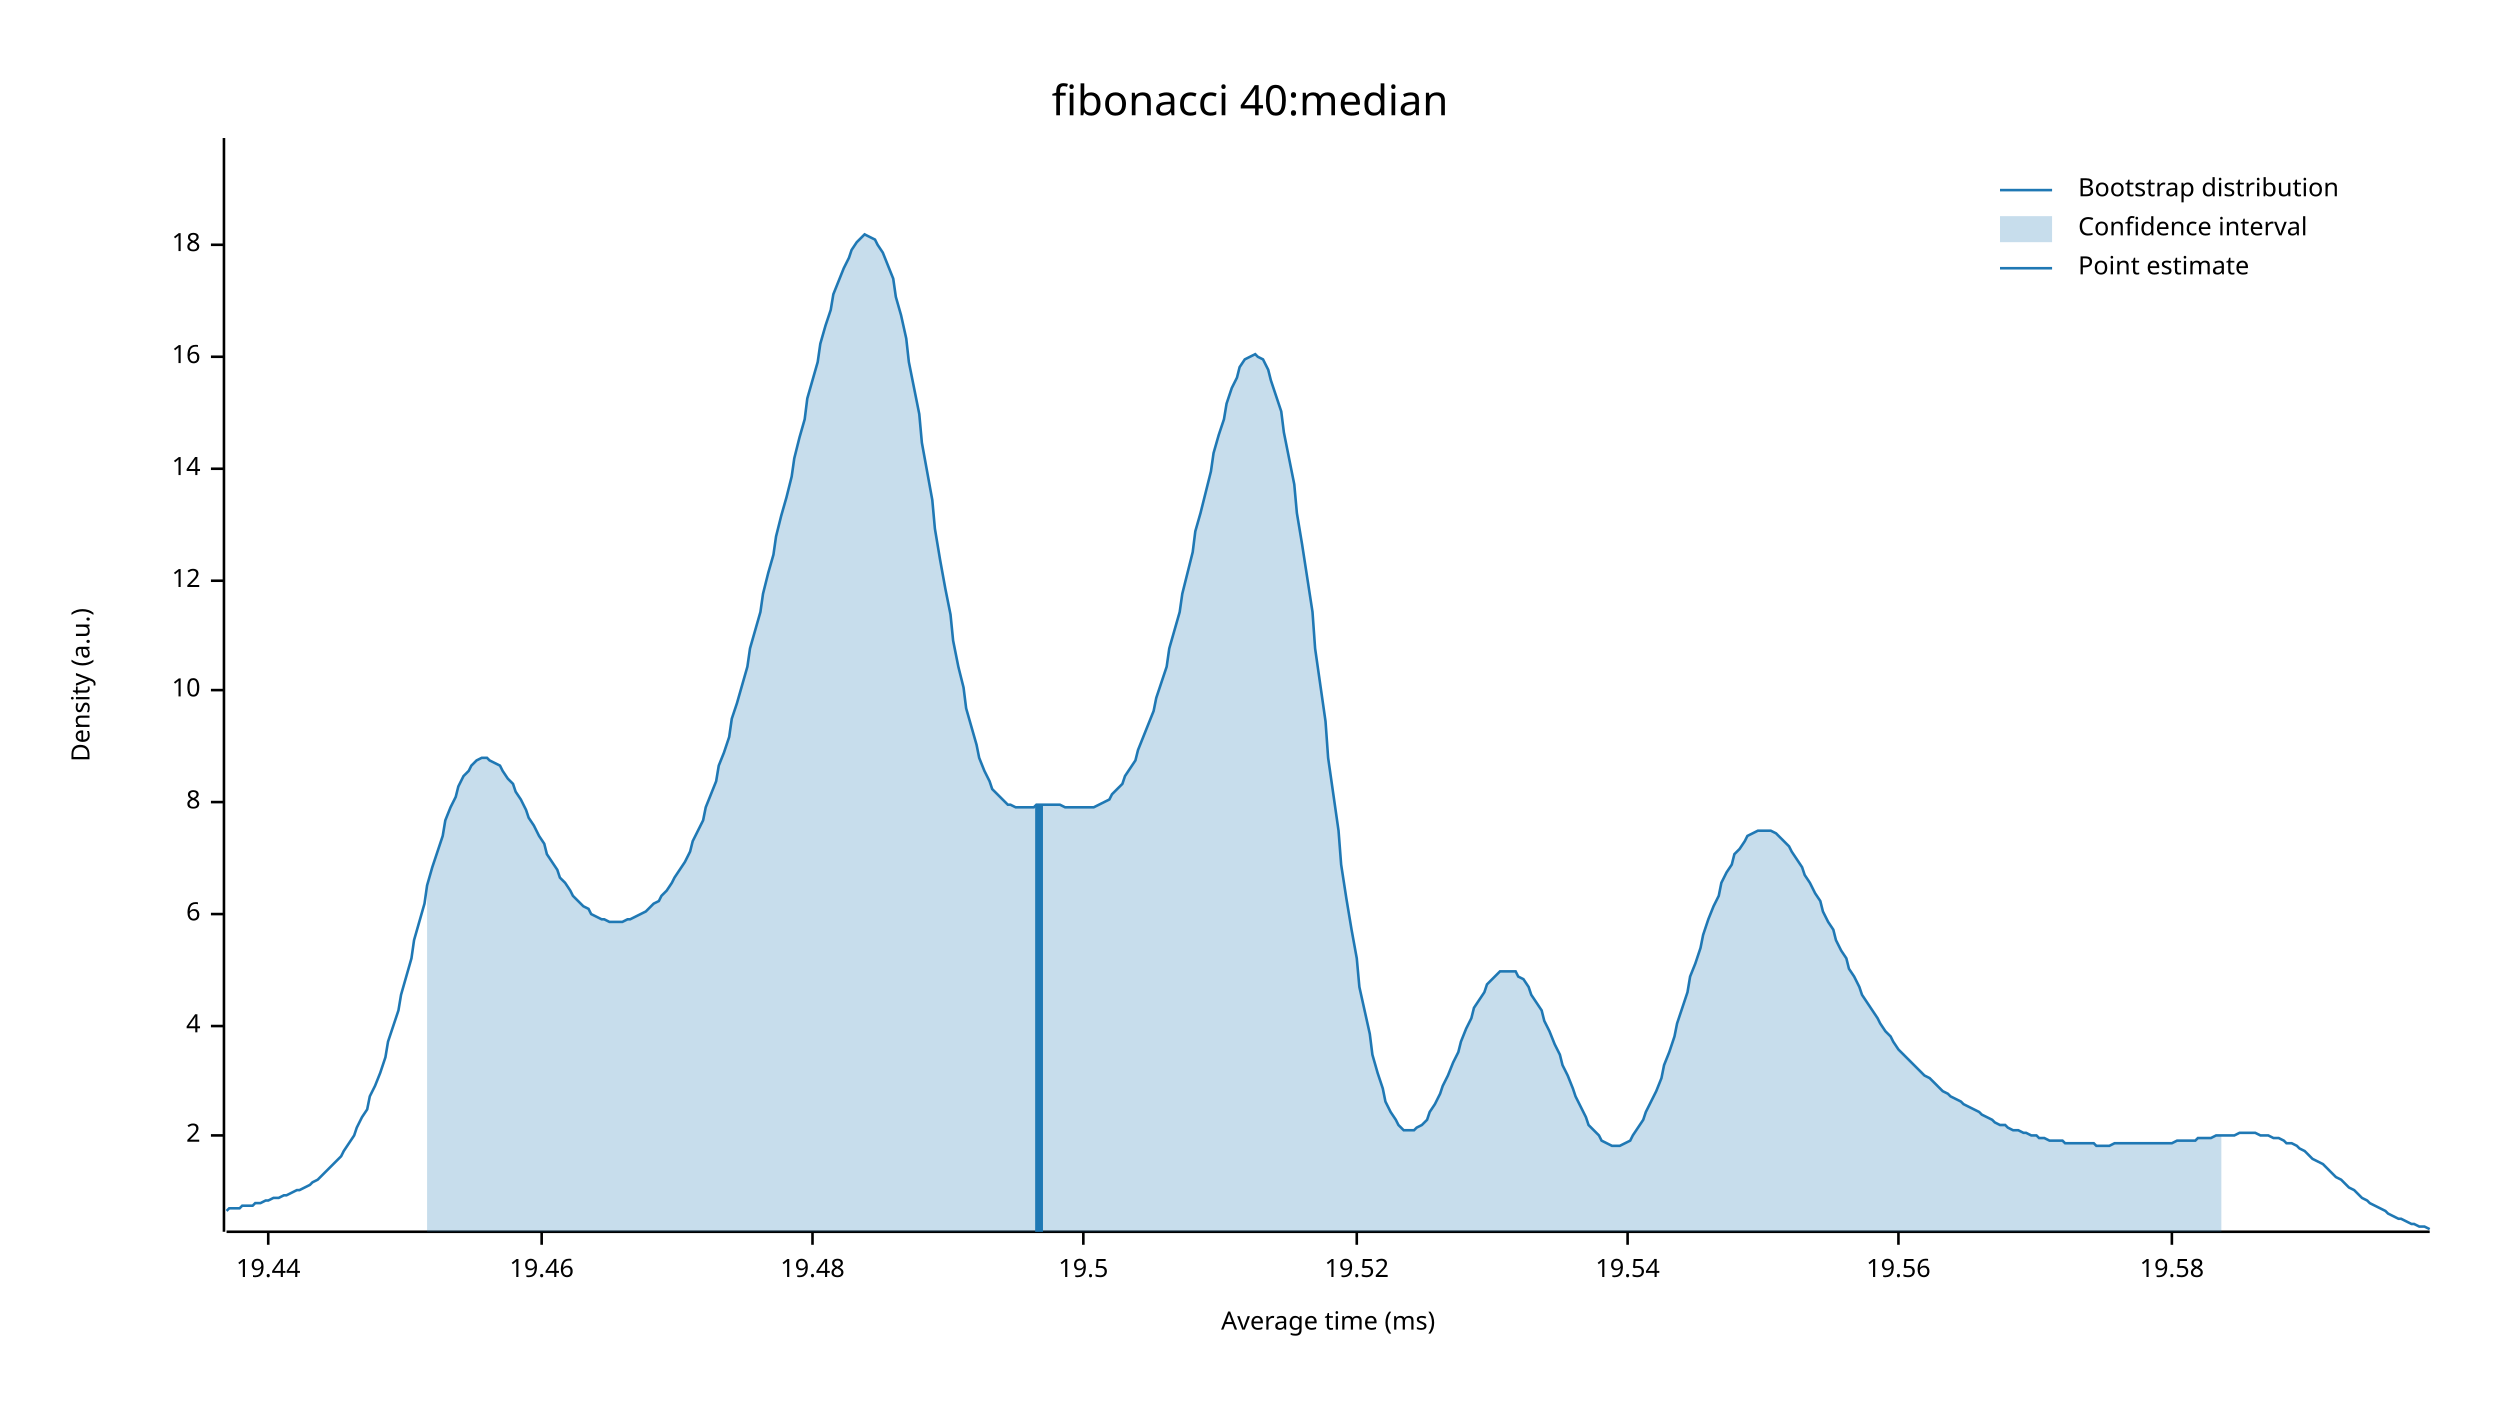
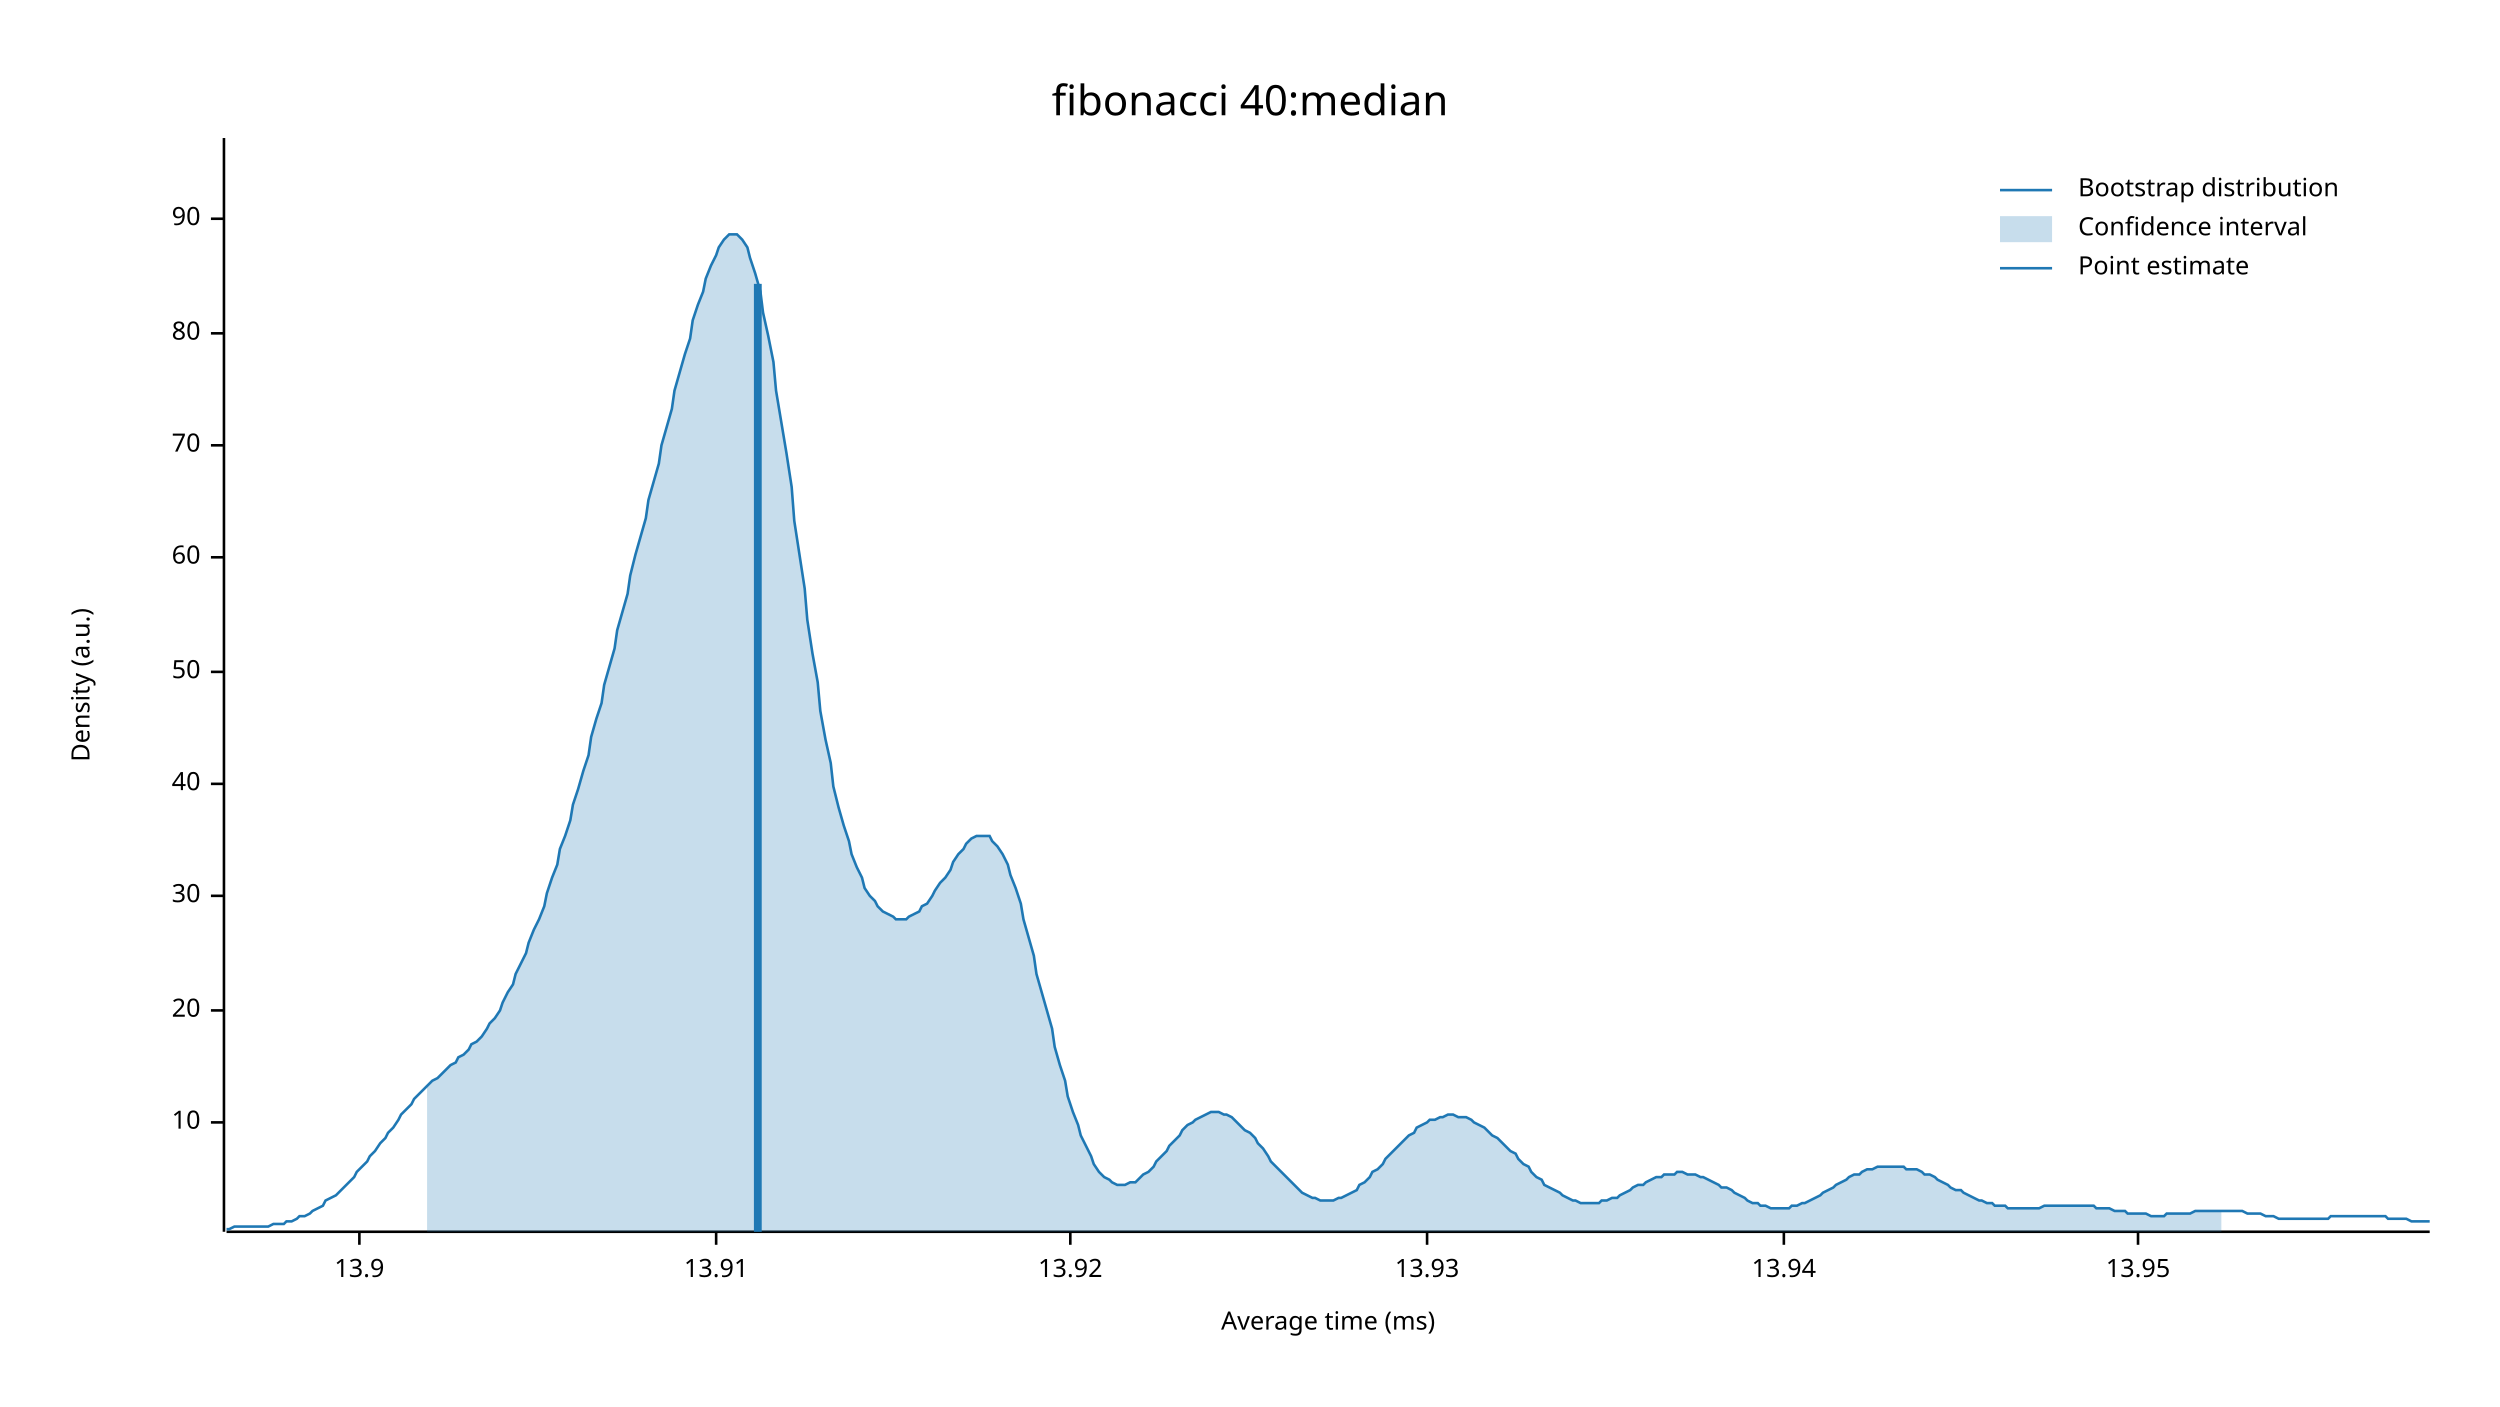
<svg xmlns="http://www.w3.org/2000/svg" width="960" height="540">
  <text x="480" y="32" dy="0.76em" text-anchor="middle" font-family="sans-serif" font-size="16.129" opacity="1" fill="#000000">
fibonacci 40:median
</text>
  <text x="27" y="263" dy="0.76em" text-anchor="middle" font-family="sans-serif" font-size="9.677" opacity="1" fill="#000000" transform="rotate(270, 27, 263)">
Density (a.u.)
</text>
  <text x="510" y="513" dy="-0.5ex" text-anchor="middle" font-family="sans-serif" font-size="9.677" opacity="1" fill="#000000">
Average time (ms)
</text>
  <polyline fill="none" opacity="1" stroke="#000000" stroke-width="1" points="86,53 86,473 " />
-   <text x="77" y="436" dy="0.5ex" text-anchor="end" font-family="sans-serif" font-size="9.677" opacity="1" fill="#000000">
- 2
- </text>
-   <polyline fill="none" opacity="1" stroke="#000000" stroke-width="1" points="81,436 86,436 " />
-   <text x="77" y="394" dy="0.5ex" text-anchor="end" font-family="sans-serif" font-size="9.677" opacity="1" fill="#000000">
- 4
- </text>
-   <polyline fill="none" opacity="1" stroke="#000000" stroke-width="1" points="81,394 86,394 " />
-   <text x="77" y="351" dy="0.5ex" text-anchor="end" font-family="sans-serif" font-size="9.677" opacity="1" fill="#000000">
- 6
- </text>
-   <polyline fill="none" opacity="1" stroke="#000000" stroke-width="1" points="81,351 86,351 " />
-   <text x="77" y="308" dy="0.5ex" text-anchor="end" font-family="sans-serif" font-size="9.677" opacity="1" fill="#000000">
- 8
- </text>
-   <polyline fill="none" opacity="1" stroke="#000000" stroke-width="1" points="81,308 86,308 " />
-   <text x="77" y="265" dy="0.5ex" text-anchor="end" font-family="sans-serif" font-size="9.677" opacity="1" fill="#000000">
+   <text x="77" y="431" dy="0.5ex" text-anchor="end" font-family="sans-serif" font-size="9.677" opacity="1" fill="#000000">
10
</text>
-   <polyline fill="none" opacity="1" stroke="#000000" stroke-width="1" points="81,265 86,265 " />
-   <text x="77" y="223" dy="0.5ex" text-anchor="end" font-family="sans-serif" font-size="9.677" opacity="1" fill="#000000">
- 12
+   <polyline fill="none" opacity="1" stroke="#000000" stroke-width="1" points="81,431 86,431 " />
+   <text x="77" y="388" dy="0.5ex" text-anchor="end" font-family="sans-serif" font-size="9.677" opacity="1" fill="#000000">
+ 20
</text>
-   <polyline fill="none" opacity="1" stroke="#000000" stroke-width="1" points="81,223 86,223 " />
-   <text x="77" y="180" dy="0.5ex" text-anchor="end" font-family="sans-serif" font-size="9.677" opacity="1" fill="#000000">
- 14
+   <polyline fill="none" opacity="1" stroke="#000000" stroke-width="1" points="81,388 86,388 " />
+   <text x="77" y="344" dy="0.5ex" text-anchor="end" font-family="sans-serif" font-size="9.677" opacity="1" fill="#000000">
+ 30
</text>
-   <polyline fill="none" opacity="1" stroke="#000000" stroke-width="1" points="81,180 86,180 " />
-   <text x="77" y="137" dy="0.5ex" text-anchor="end" font-family="sans-serif" font-size="9.677" opacity="1" fill="#000000">
- 16
+   <polyline fill="none" opacity="1" stroke="#000000" stroke-width="1" points="81,344 86,344 " />
+   <text x="77" y="301" dy="0.5ex" text-anchor="end" font-family="sans-serif" font-size="9.677" opacity="1" fill="#000000">
+ 40
</text>
-   <polyline fill="none" opacity="1" stroke="#000000" stroke-width="1" points="81,137 86,137 " />
-   <text x="77" y="94" dy="0.5ex" text-anchor="end" font-family="sans-serif" font-size="9.677" opacity="1" fill="#000000">
- 18
+   <polyline fill="none" opacity="1" stroke="#000000" stroke-width="1" points="81,301 86,301 " />
+   <text x="77" y="258" dy="0.5ex" text-anchor="end" font-family="sans-serif" font-size="9.677" opacity="1" fill="#000000">
+ 50
</text>
-   <polyline fill="none" opacity="1" stroke="#000000" stroke-width="1" points="81,94 86,94 " />
+   <polyline fill="none" opacity="1" stroke="#000000" stroke-width="1" points="81,258 86,258 " />
+   <text x="77" y="214" dy="0.5ex" text-anchor="end" font-family="sans-serif" font-size="9.677" opacity="1" fill="#000000">
+ 60
+ </text>
+   <polyline fill="none" opacity="1" stroke="#000000" stroke-width="1" points="81,214 86,214 " />
+   <text x="77" y="171" dy="0.5ex" text-anchor="end" font-family="sans-serif" font-size="9.677" opacity="1" fill="#000000">
+ 70
+ </text>
+   <polyline fill="none" opacity="1" stroke="#000000" stroke-width="1" points="81,171 86,171 " />
+   <text x="77" y="128" dy="0.5ex" text-anchor="end" font-family="sans-serif" font-size="9.677" opacity="1" fill="#000000">
+ 80
+ </text>
+   <polyline fill="none" opacity="1" stroke="#000000" stroke-width="1" points="81,128 86,128 " />
+   <text x="77" y="84" dy="0.5ex" text-anchor="end" font-family="sans-serif" font-size="9.677" opacity="1" fill="#000000">
+ 90
+ </text>
+   <polyline fill="none" opacity="1" stroke="#000000" stroke-width="1" points="81,84 86,84 " />
  <polyline fill="none" opacity="1" stroke="#000000" stroke-width="1" points="87,473 933,473 " />
-   <text x="103" y="483" dy="0.76em" text-anchor="middle" font-family="sans-serif" font-size="9.677" opacity="1" fill="#000000">
- 19.44
+   <text x="138" y="483" dy="0.76em" text-anchor="middle" font-family="sans-serif" font-size="9.677" opacity="1" fill="#000000">
+ 13.9
</text>
-   <polyline fill="none" opacity="1" stroke="#000000" stroke-width="1" points="103,473 103,478 " />
-   <text x="208" y="483" dy="0.76em" text-anchor="middle" font-family="sans-serif" font-size="9.677" opacity="1" fill="#000000">
- 19.46
+   <polyline fill="none" opacity="1" stroke="#000000" stroke-width="1" points="138,473 138,478 " />
+   <text x="275" y="483" dy="0.76em" text-anchor="middle" font-family="sans-serif" font-size="9.677" opacity="1" fill="#000000">
+ 13.91
</text>
-   <polyline fill="none" opacity="1" stroke="#000000" stroke-width="1" points="208,473 208,478 " />
-   <text x="312" y="483" dy="0.76em" text-anchor="middle" font-family="sans-serif" font-size="9.677" opacity="1" fill="#000000">
- 19.48
+   <polyline fill="none" opacity="1" stroke="#000000" stroke-width="1" points="275,473 275,478 " />
+   <text x="411" y="483" dy="0.76em" text-anchor="middle" font-family="sans-serif" font-size="9.677" opacity="1" fill="#000000">
+ 13.92
</text>
-   <polyline fill="none" opacity="1" stroke="#000000" stroke-width="1" points="312,473 312,478 " />
-   <text x="416" y="483" dy="0.76em" text-anchor="middle" font-family="sans-serif" font-size="9.677" opacity="1" fill="#000000">
- 19.5
+   <polyline fill="none" opacity="1" stroke="#000000" stroke-width="1" points="411,473 411,478 " />
+   <text x="548" y="483" dy="0.76em" text-anchor="middle" font-family="sans-serif" font-size="9.677" opacity="1" fill="#000000">
+ 13.93
</text>
-   <polyline fill="none" opacity="1" stroke="#000000" stroke-width="1" points="416,473 416,478 " />
-   <text x="521" y="483" dy="0.76em" text-anchor="middle" font-family="sans-serif" font-size="9.677" opacity="1" fill="#000000">
- 19.52
+   <polyline fill="none" opacity="1" stroke="#000000" stroke-width="1" points="548,473 548,478 " />
+   <text x="685" y="483" dy="0.76em" text-anchor="middle" font-family="sans-serif" font-size="9.677" opacity="1" fill="#000000">
+ 13.94
</text>
-   <polyline fill="none" opacity="1" stroke="#000000" stroke-width="1" points="521,473 521,478 " />
-   <text x="625" y="483" dy="0.76em" text-anchor="middle" font-family="sans-serif" font-size="9.677" opacity="1" fill="#000000">
- 19.54
+   <polyline fill="none" opacity="1" stroke="#000000" stroke-width="1" points="685,473 685,478 " />
+   <text x="821" y="483" dy="0.76em" text-anchor="middle" font-family="sans-serif" font-size="9.677" opacity="1" fill="#000000">
+ 13.95
</text>
-   <polyline fill="none" opacity="1" stroke="#000000" stroke-width="1" points="625,473 625,478 " />
-   <text x="729" y="483" dy="0.76em" text-anchor="middle" font-family="sans-serif" font-size="9.677" opacity="1" fill="#000000">
- 19.56
- </text>
-   <polyline fill="none" opacity="1" stroke="#000000" stroke-width="1" points="729,473 729,478 " />
-   <text x="834" y="483" dy="0.76em" text-anchor="middle" font-family="sans-serif" font-size="9.677" opacity="1" fill="#000000">
- 19.58
- </text>
-   <polyline fill="none" opacity="1" stroke="#000000" stroke-width="1" points="834,473 834,478 " />
-   <polyline fill="none" opacity="1" stroke="#1F78B4" stroke-width="1" points="87,465 88,464 90,464 92,464 93,463 95,463 97,463 98,462 100,462 102,461 103,461 105,460 107,460 109,459 110,459 112,458 114,457 115,457 117,456 119,455 120,454 122,453 124,451 125,450 127,448 129,446 131,444 132,442 134,439 136,436 137,433 139,429 141,426 142,421 144,417 146,412 148,406 149,400 151,394 153,388 154,382 156,375 158,368 159,361 161,354 163,347 164,340 166,333 168,327 170,321 171,315 173,310 175,306 176,302 178,298 180,296 181,294 183,292 185,291 187,291 188,292 190,293 192,294 193,296 195,299 197,301 198,304 200,307 202,311 203,314 205,317 207,321 209,324 210,328 212,331 214,334 215,337 217,339 219,342 220,344 222,346 224,348 226,349 227,351 229,352 231,353 232,353 234,354 236,354 237,354 239,354 241,353 242,353 244,352 246,351 248,350 249,349 251,347 253,346 254,344 256,342 258,339 259,337 261,334 263,331 265,327 266,323 268,319 270,315 271,310 273,305 275,300 276,294 278,289 280,283 281,276 283,270 285,263 287,256 288,249 290,242 292,235 293,228 295,220 297,213 298,206 300,198 302,191 304,183 305,176 307,168 309,161 310,153 312,146 314,139 315,132 317,125 319,119 320,113 322,108 324,103 326,99 327,96 329,93 331,91 332,90 334,91 336,92 337,94 339,97 341,102 343,107 344,114 346,121 348,130 349,139 351,149 353,159 354,170 356,181 358,192 359,203 361,215 363,226 365,236 366,246 368,256 370,264 371,272 373,279 375,286 376,291 378,296 380,300 381,303 383,305 385,307 387,309 388,309 390,310 392,310 393,310 395,310 397,310 398,309 400,309 402,309 404,309 405,309 407,309 409,310 410,310 412,310 414,310 415,310 417,310 419,310 420,310 422,309 424,308 426,307 427,305 429,303 431,301 432,298 434,295 436,292 437,288 439,283 441,278 443,273 444,268 446,262 448,256 449,249 451,242 453,235 454,228 456,220 458,212 459,204 461,197 463,189 465,181 466,174 468,167 470,161 471,155 473,149 475,145 476,141 478,138 480,137 482,136 483,137 485,138 487,142 488,146 490,152 492,158 493,166 495,176 497,186 498,197 500,209 502,222 504,235 505,249 507,263 509,277 510,291 512,305 514,319 515,332 517,345 519,357 521,368 522,379 524,388 526,397 527,405 529,412 531,418 532,423 534,427 536,430 537,432 539,434 541,434 543,434 544,433 546,432 548,430 549,427 551,424 553,420 554,417 556,413 558,408 560,404 561,400 563,395 565,391 566,387 568,384 570,381 571,378 573,376 575,374 576,373 578,373 580,373 582,373 583,375 585,376 587,379 588,382 590,385 592,388 593,392 595,396 597,401 599,405 600,409 602,413 604,418 605,421 607,425 609,429 610,432 612,434 614,436 615,438 617,439 619,440 621,440 622,440 624,439 626,438 627,436 629,433 631,430 632,427 634,423 636,419 638,414 639,409 641,404 643,398 644,393 646,387 648,381 649,375 651,370 653,364 654,359 656,353 658,348 660,344 661,339 663,335 665,332 666,328 668,326 670,323 671,321 673,320 675,319 676,319 678,319 680,319 682,320 683,321 685,323 687,325 688,327 690,330 692,333 693,336 695,339 697,343 699,346 700,350 702,354 704,357 705,361 707,365 709,368 710,372 712,375 714,379 715,382 717,385 719,388 721,391 722,393 724,396 726,398 727,400 729,403 731,405 732,406 734,408 736,410 738,412 739,413 741,414 743,416 744,417 746,419 748,420 749,421 751,422 753,423 754,424 756,425 758,426 760,427 761,428 763,429 765,430 766,431 768,432 770,432 771,433 773,434 775,434 777,435 778,435 780,436 782,436 783,437 785,437 787,438 788,438 790,438 792,438 793,439 795,439 797,439 799,439 800,439 802,439 804,439 805,440 807,440 809,440 810,440 812,439 814,439 816,439 817,439 819,439 821,439 822,439 824,439 826,439 827,439 829,439 831,439 832,439 834,439 836,438 838,438 839,438 841,438 843,438 844,437 846,437 848,437 849,437 851,436 853,436 855,436 856,436 858,436 860,435 861,435 863,435 865,435 866,435 868,436 870,436 871,436 873,437 875,437 877,438 878,439 880,439 882,440 883,441 885,442 887,444 888,445 890,446 892,447 894,449 895,450 897,452 899,453 900,454 902,456 904,457 905,458 907,460 909,461 910,462 912,463 914,464 916,465 917,466 919,467 921,468 922,468 924,469 926,470 927,470 929,471 931,471 933,472 " />
-   <polygon opacity="0.25" fill="#1F78B4" points="164,340 166,333 168,327 170,321 171,315 173,310 175,306 176,302 178,298 180,296 181,294 183,292 185,291 187,291 188,292 190,293 192,294 193,296 195,299 197,301 198,304 200,307 202,311 203,314 205,317 207,321 209,324 210,328 212,331 214,334 215,337 217,339 219,342 220,344 222,346 224,348 226,349 227,351 229,352 231,353 232,353 234,354 236,354 237,354 239,354 241,353 242,353 244,352 246,351 248,350 249,349 251,347 253,346 254,344 256,342 258,339 259,337 261,334 263,331 265,327 266,323 268,319 270,315 271,310 273,305 275,300 276,294 278,289 280,283 281,276 283,270 285,263 287,256 288,249 290,242 292,235 293,228 295,220 297,213 298,206 300,198 302,191 304,183 305,176 307,168 309,161 310,153 312,146 314,139 315,132 317,125 319,119 320,113 322,108 324,103 326,99 327,96 329,93 331,91 332,90 334,91 336,92 337,94 339,97 341,102 343,107 344,114 346,121 348,130 349,139 351,149 353,159 354,170 356,181 358,192 359,203 361,215 363,226 365,236 366,246 368,256 370,264 371,272 373,279 375,286 376,291 378,296 380,300 381,303 383,305 385,307 387,309 388,309 390,310 392,310 393,310 395,310 397,310 398,309 400,309 402,309 404,309 405,309 407,309 409,310 410,310 412,310 414,310 415,310 417,310 419,310 420,310 422,309 424,308 426,307 427,305 429,303 431,301 432,298 434,295 436,292 437,288 439,283 441,278 443,273 444,268 446,262 448,256 449,249 451,242 453,235 454,228 456,220 458,212 459,204 461,197 463,189 465,181 466,174 468,167 470,161 471,155 473,149 475,145 476,141 478,138 480,137 482,136 483,137 485,138 487,142 488,146 490,152 492,158 493,166 495,176 497,186 498,197 500,209 502,222 504,235 505,249 507,263 509,277 510,291 512,305 514,319 515,332 517,345 519,357 521,368 522,379 524,388 526,397 527,405 529,412 531,418 532,423 534,427 536,430 537,432 539,434 541,434 543,434 544,433 546,432 548,430 549,427 551,424 553,420 554,417 556,413 558,408 560,404 561,400 563,395 565,391 566,387 568,384 570,381 571,378 573,376 575,374 576,373 578,373 580,373 582,373 583,375 585,376 587,379 588,382 590,385 592,388 593,392 595,396 597,401 599,405 600,409 602,413 604,418 605,421 607,425 609,429 610,432 612,434 614,436 615,438 617,439 619,440 621,440 622,440 624,439 626,438 627,436 629,433 631,430 632,427 634,423 636,419 638,414 639,409 641,404 643,398 644,393 646,387 648,381 649,375 651,370 653,364 654,359 656,353 658,348 660,344 661,339 663,335 665,332 666,328 668,326 670,323 671,321 673,320 675,319 676,319 678,319 680,319 682,320 683,321 685,323 687,325 688,327 690,330 692,333 693,336 695,339 697,343 699,346 700,350 702,354 704,357 705,361 707,365 709,368 710,372 712,375 714,379 715,382 717,385 719,388 721,391 722,393 724,396 726,398 727,400 729,403 731,405 732,406 734,408 736,410 738,412 739,413 741,414 743,416 744,417 746,419 748,420 749,421 751,422 753,423 754,424 756,425 758,426 760,427 761,428 763,429 765,430 766,431 768,432 770,432 771,433 773,434 775,434 777,435 778,435 780,436 782,436 783,437 785,437 787,438 788,438 790,438 792,438 793,439 795,439 797,439 799,439 800,439 802,439 804,439 805,440 807,440 809,440 810,440 812,439 814,439 816,439 817,439 819,439 821,439 822,439 824,439 826,439 827,439 829,439 831,439 832,439 834,439 836,438 838,438 839,438 841,438 843,438 844,437 846,437 848,437 849,437 851,436 853,436 853,473 164,473 " />
-   <polyline fill="none" opacity="1" stroke="#1F78B4" stroke-width="3" points="399,473 399,309 " />
+   <polyline fill="none" opacity="1" stroke="#000000" stroke-width="1" points="821,473 821,478 " />
+   <polyline fill="none" opacity="1" stroke="#1F78B4" stroke-width="1" points="87,472 88,472 90,471 92,471 93,471 95,471 97,471 98,471 100,471 102,471 103,471 105,470 107,470 109,470 110,469 112,469 114,468 115,467 117,467 119,466 120,465 122,464 124,463 125,461 127,460 129,459 131,457 132,456 134,454 136,452 137,450 139,448 141,446 142,444 144,442 146,439 148,437 149,435 151,433 153,430 154,428 156,426 158,424 159,422 161,420 163,418 164,417 166,415 168,414 170,412 171,411 173,409 175,408 176,406 178,405 180,403 181,401 183,400 185,398 187,395 188,393 190,391 192,388 193,385 195,381 197,378 198,374 200,370 202,366 203,362 205,357 207,353 209,348 210,343 212,337 214,332 215,326 217,321 219,315 220,309 222,303 224,296 226,290 227,283 229,276 231,270 232,263 234,256 236,249 237,242 239,235 241,228 242,221 244,213 246,206 248,199 249,192 251,185 253,178 254,171 256,164 258,157 259,150 261,143 263,136 265,130 266,123 268,117 270,112 271,107 273,102 275,98 276,95 278,92 280,90 281,90 283,90 285,92 287,95 288,99 290,105 292,112 293,120 295,129 297,139 298,150 300,162 302,174 304,187 305,200 307,213 309,226 310,238 312,251 314,262 315,273 317,284 319,293 320,302 322,310 324,317 326,323 327,328 329,333 331,337 332,341 334,344 336,346 337,348 339,350 341,351 343,352 344,353 346,353 348,353 349,352 351,351 353,350 354,348 356,347 358,344 359,342 361,339 363,337 365,334 366,331 368,328 370,326 371,324 373,322 375,321 376,321 378,321 380,321 381,323 383,325 385,328 387,332 388,336 390,341 392,347 393,353 395,360 397,367 398,374 400,381 402,388 404,395 405,402 407,409 409,415 410,421 412,427 414,432 415,436 417,440 419,444 420,447 422,450 424,452 426,453 427,454 429,455 431,455 432,455 434,454 436,454 437,453 439,451 441,450 443,448 444,446 446,444 448,442 449,440 451,438 453,436 454,434 456,432 458,431 459,430 461,429 463,428 465,427 466,427 468,427 470,428 471,428 473,429 475,431 476,432 478,434 480,435 482,437 483,439 485,441 487,444 488,446 490,448 492,450 493,451 495,453 497,455 498,456 500,458 502,459 504,460 505,460 507,461 509,461 510,461 512,461 514,460 515,460 517,459 519,458 521,457 522,455 524,454 526,452 527,450 529,449 531,447 532,445 534,443 536,441 537,440 539,438 541,436 543,435 544,433 546,432 548,431 549,430 551,430 553,429 554,429 556,428 558,428 560,429 561,429 563,429 565,430 566,431 568,432 570,433 571,434 573,436 575,437 576,438 578,440 580,442 582,443 583,445 585,447 587,448 588,450 590,452 592,453 593,455 595,456 597,457 599,458 600,459 602,460 604,461 605,461 607,462 609,462 610,462 612,462 614,462 615,461 617,461 619,460 621,460 622,459 624,458 626,457 627,456 629,455 631,455 632,454 634,453 636,452 638,452 639,451 641,451 643,451 644,450 646,450 648,451 649,451 651,451 653,452 654,452 656,453 658,454 660,455 661,456 663,456 665,457 666,458 668,459 670,460 671,461 673,462 675,462 676,463 678,463 680,464 682,464 683,464 685,464 687,464 688,463 690,463 692,462 693,462 695,461 697,460 699,459 700,458 702,457 704,456 705,455 707,454 709,453 710,452 712,451 714,451 715,450 717,449 719,449 721,448 722,448 724,448 726,448 727,448 729,448 731,448 732,449 734,449 736,449 738,450 739,451 741,451 743,452 744,453 746,454 748,455 749,456 751,457 753,457 754,458 756,459 758,460 760,461 761,461 763,462 765,462 766,463 768,463 770,463 771,464 773,464 775,464 777,464 778,464 780,464 782,464 783,464 785,463 787,463 788,463 790,463 792,463 793,463 795,463 797,463 799,463 800,463 802,463 804,463 805,464 807,464 809,464 810,464 812,465 814,465 816,465 817,466 819,466 821,466 822,466 824,466 826,467 827,467 829,467 831,467 832,466 834,466 836,466 838,466 839,466 841,466 843,465 844,465 846,465 848,465 849,465 851,465 853,465 855,465 856,465 858,465 860,465 861,465 863,466 865,466 866,466 868,466 870,467 871,467 873,467 875,468 877,468 878,468 880,468 882,468 883,468 885,468 887,468 888,468 890,468 892,468 894,468 895,467 897,467 899,467 900,467 902,467 904,467 905,467 907,467 909,467 910,467 912,467 914,467 916,467 917,468 919,468 921,468 922,468 924,468 926,469 927,469 929,469 931,469 933,469 " />
+   <polygon opacity="0.25" fill="#1F78B4" points="164,417 166,415 168,414 170,412 171,411 173,409 175,408 176,406 178,405 180,403 181,401 183,400 185,398 187,395 188,393 190,391 192,388 193,385 195,381 197,378 198,374 200,370 202,366 203,362 205,357 207,353 209,348 210,343 212,337 214,332 215,326 217,321 219,315 220,309 222,303 224,296 226,290 227,283 229,276 231,270 232,263 234,256 236,249 237,242 239,235 241,228 242,221 244,213 246,206 248,199 249,192 251,185 253,178 254,171 256,164 258,157 259,150 261,143 263,136 265,130 266,123 268,117 270,112 271,107 273,102 275,98 276,95 278,92 280,90 281,90 283,90 285,92 287,95 288,99 290,105 292,112 293,120 295,129 297,139 298,150 300,162 302,174 304,187 305,200 307,213 309,226 310,238 312,251 314,262 315,273 317,284 319,293 320,302 322,310 324,317 326,323 327,328 329,333 331,337 332,341 334,344 336,346 337,348 339,350 341,351 343,352 344,353 346,353 348,353 349,352 351,351 353,350 354,348 356,347 358,344 359,342 361,339 363,337 365,334 366,331 368,328 370,326 371,324 373,322 375,321 376,321 378,321 380,321 381,323 383,325 385,328 387,332 388,336 390,341 392,347 393,353 395,360 397,367 398,374 400,381 402,388 404,395 405,402 407,409 409,415 410,421 412,427 414,432 415,436 417,440 419,444 420,447 422,450 424,452 426,453 427,454 429,455 431,455 432,455 434,454 436,454 437,453 439,451 441,450 443,448 444,446 446,444 448,442 449,440 451,438 453,436 454,434 456,432 458,431 459,430 461,429 463,428 465,427 466,427 468,427 470,428 471,428 473,429 475,431 476,432 478,434 480,435 482,437 483,439 485,441 487,444 488,446 490,448 492,450 493,451 495,453 497,455 498,456 500,458 502,459 504,460 505,460 507,461 509,461 510,461 512,461 514,460 515,460 517,459 519,458 521,457 522,455 524,454 526,452 527,450 529,449 531,447 532,445 534,443 536,441 537,440 539,438 541,436 543,435 544,433 546,432 548,431 549,430 551,430 553,429 554,429 556,428 558,428 560,429 561,429 563,429 565,430 566,431 568,432 570,433 571,434 573,436 575,437 576,438 578,440 580,442 582,443 583,445 585,447 587,448 588,450 590,452 592,453 593,455 595,456 597,457 599,458 600,459 602,460 604,461 605,461 607,462 609,462 610,462 612,462 614,462 615,461 617,461 619,460 621,460 622,459 624,458 626,457 627,456 629,455 631,455 632,454 634,453 636,452 638,452 639,451 641,451 643,451 644,450 646,450 648,451 649,451 651,451 653,452 654,452 656,453 658,454 660,455 661,456 663,456 665,457 666,458 668,459 670,460 671,461 673,462 675,462 676,463 678,463 680,464 682,464 683,464 685,464 687,464 688,463 690,463 692,462 693,462 695,461 697,460 699,459 700,458 702,457 704,456 705,455 707,454 709,453 710,452 712,451 714,451 715,450 717,449 719,449 721,448 722,448 724,448 726,448 727,448 729,448 731,448 732,449 734,449 736,449 738,450 739,451 741,451 743,452 744,453 746,454 748,455 749,456 751,457 753,457 754,458 756,459 758,460 760,461 761,461 763,462 765,462 766,463 768,463 770,463 771,464 773,464 775,464 777,464 778,464 780,464 782,464 783,464 785,463 787,463 788,463 790,463 792,463 793,463 795,463 797,463 799,463 800,463 802,463 804,463 805,464 807,464 809,464 810,464 812,465 814,465 816,465 817,466 819,466 821,466 822,466 824,466 826,467 827,467 829,467 831,467 832,466 834,466 836,466 838,466 839,466 841,466 843,465 844,465 846,465 848,465 849,465 851,465 853,465 853,473 164,473 " />
+   <polyline fill="none" opacity="1" stroke="#1F78B4" stroke-width="3" points="291,473 291,109 " />
  <text x="798" y="68" dy="0.76em" text-anchor="start" font-family="sans-serif" font-size="9.677" opacity="1" fill="#000000">
Bootstrap distribution
</text>
  <text x="798" y="83" dy="0.76em" text-anchor="start" font-family="sans-serif" font-size="9.677" opacity="1" fill="#000000">
Confidence interval
</text>
  <text x="798" y="98" dy="0.76em" text-anchor="start" font-family="sans-serif" font-size="9.677" opacity="1" fill="#000000">
Point estimate
</text>
  <polyline fill="none" opacity="1" stroke="#1F78B4" stroke-width="1" points="768,73 788,73 " />
  <rect x="768" y="83" width="20" height="10" opacity="0.25" fill="#1F78B4" stroke="none" />
  <polyline fill="none" opacity="1" stroke="#1F78B4" stroke-width="1" points="768,103 788,103 " />
</svg>
